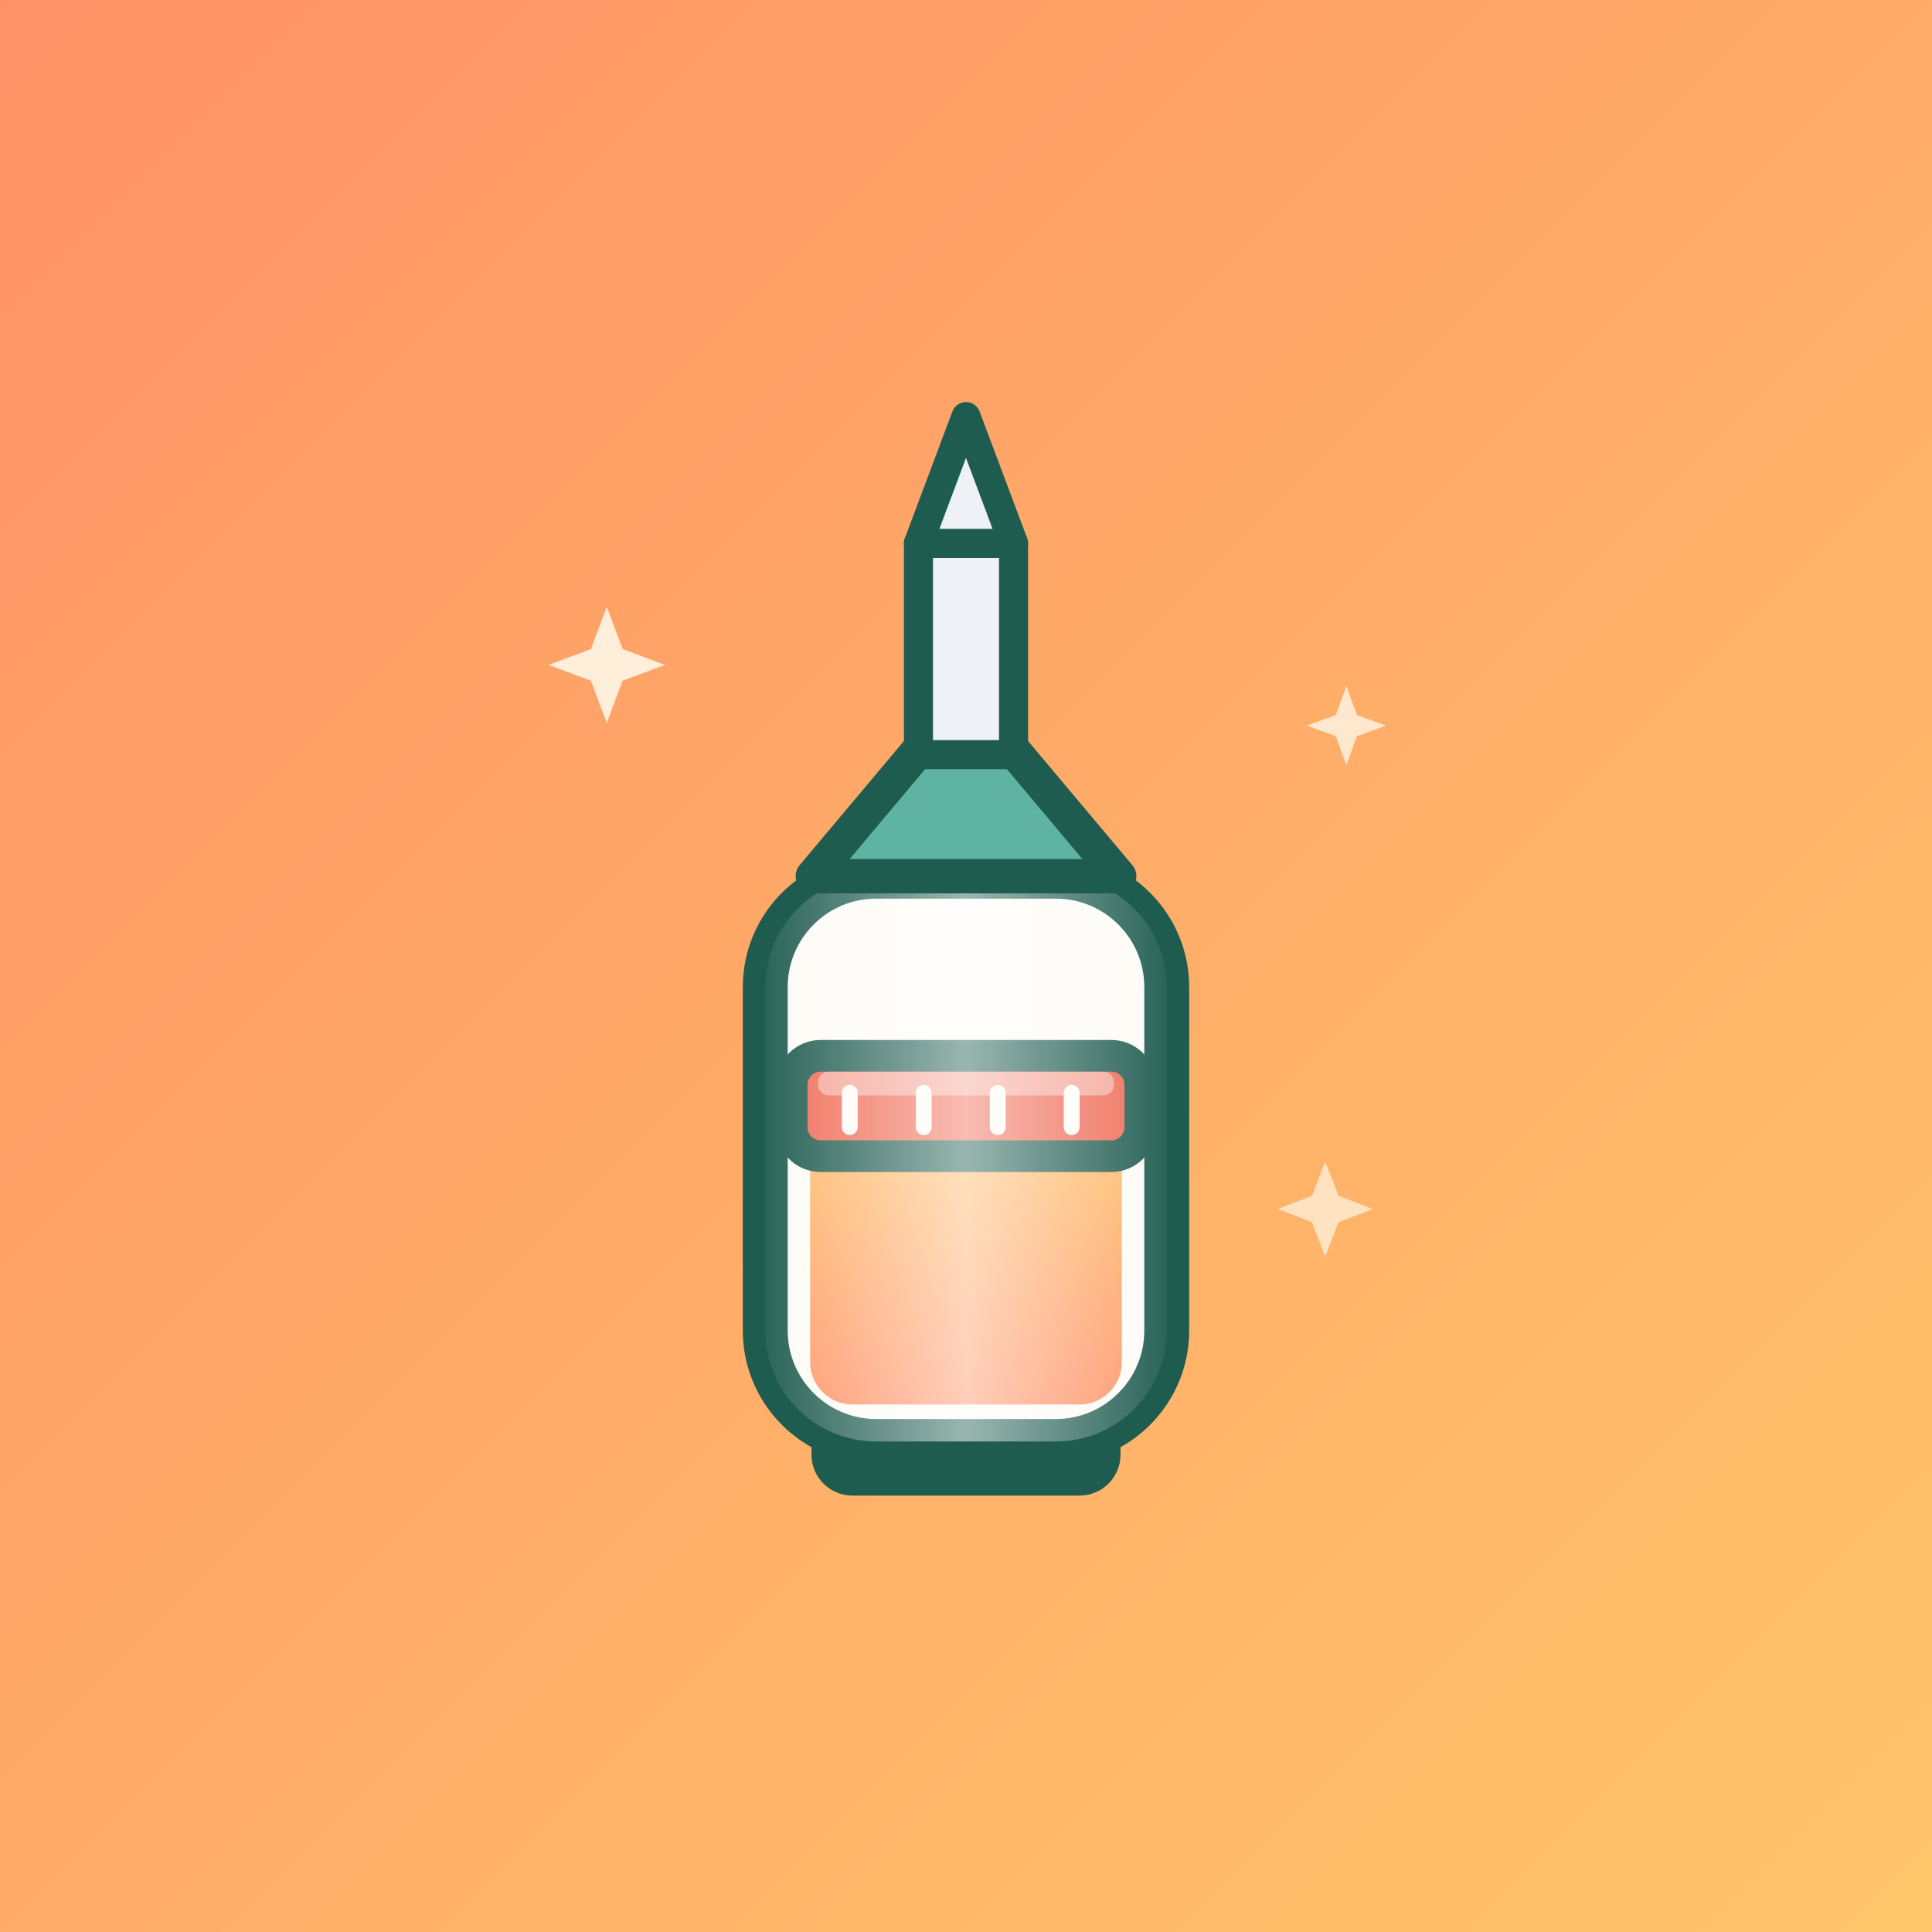
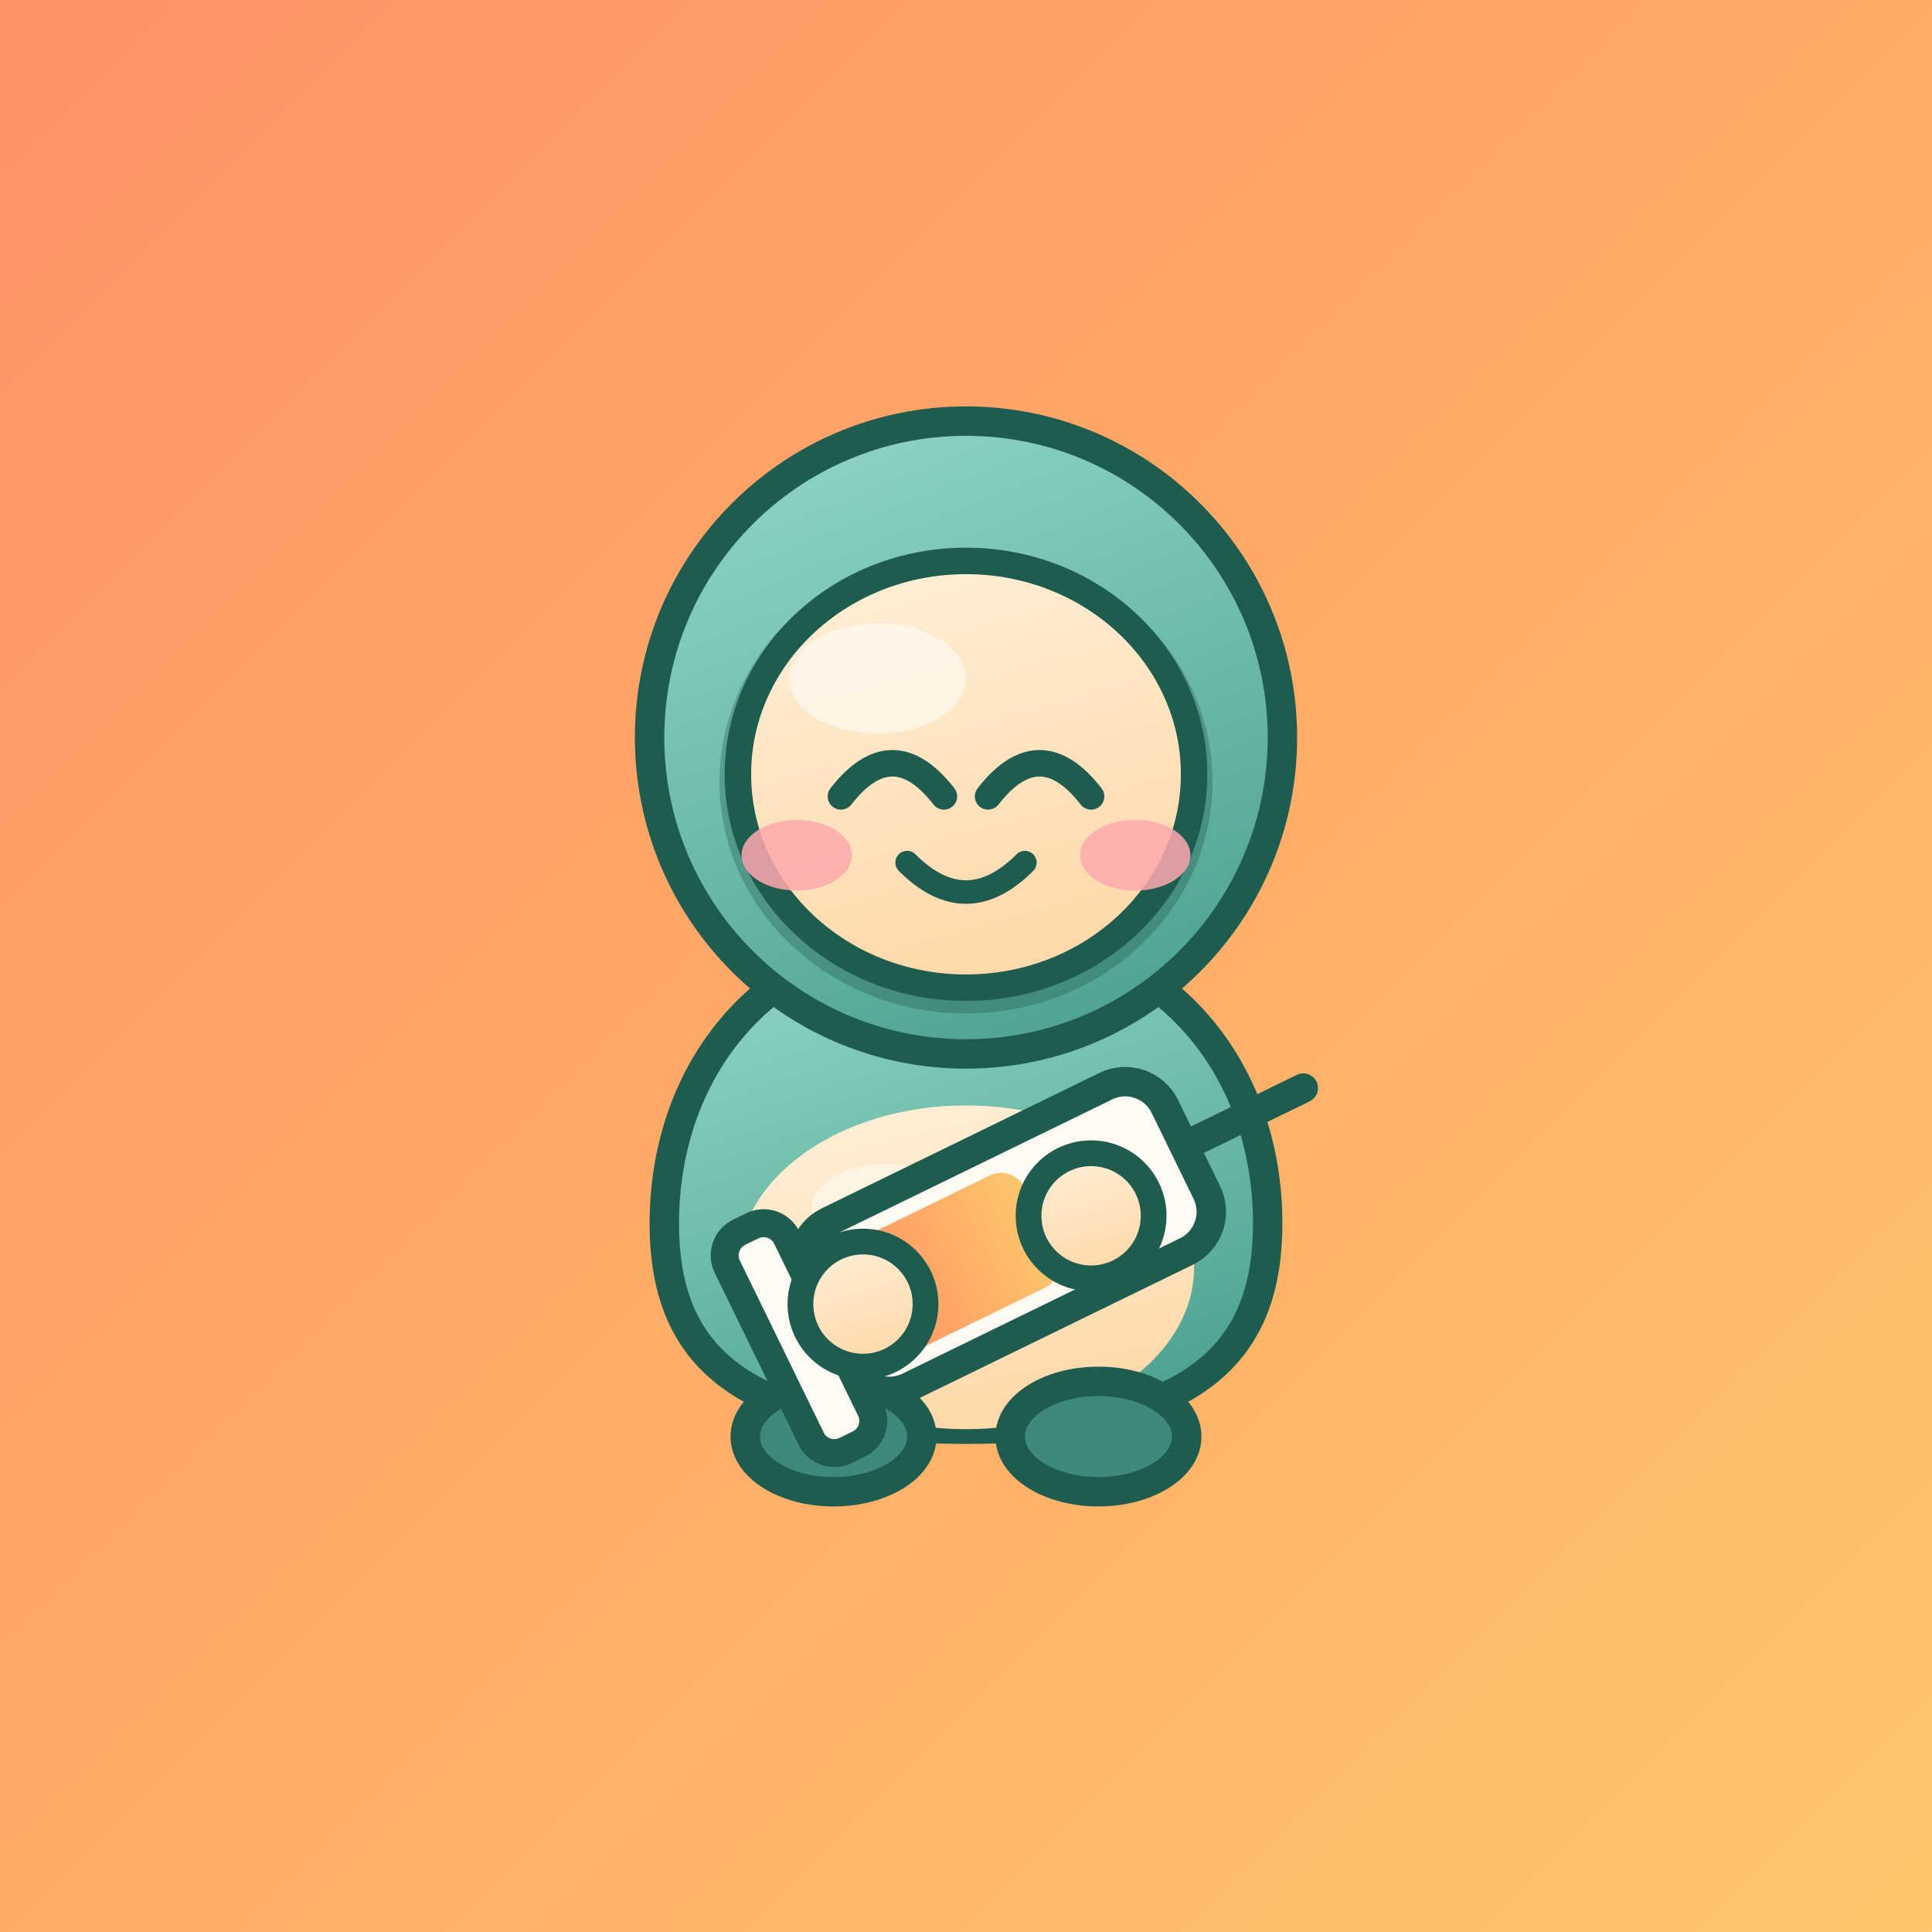
<svg xmlns="http://www.w3.org/2000/svg" viewBox="0 0 512 512">
  <defs>
-     <linearGradient id="bg" x1="0" y1="0" x2="1" y2="1">
+     <linearGradient id="mBg" x1="0" y1="0" x2="1" y2="1">
      <stop offset="0%" stop-color="#ff9166" />
      <stop offset="100%" stop-color="#ffc66b" />
    </linearGradient>
-     <linearGradient id="liq" x1="0" y1="1" x2="0" y2="0">
+     <linearGradient id="mHood" x1="0.2" y1="0" x2="0.6" y2="1">
+       <stop offset="0%" stop-color="#8fd6c6" />
+       <stop offset="100%" stop-color="#4fa392" />
+     </linearGradient>
+     <linearGradient id="mSkin" x1="0" y1="0" x2="0.3" y2="1">
+       <stop offset="0%" stop-color="#fff1da" />
+       <stop offset="100%" stop-color="#ffd9ab" />
+     </linearGradient>
+     <linearGradient id="mLiq" x1="0" y1="0" x2="1" y2="0">
      <stop offset="0%" stop-color="#ff9166" />
      <stop offset="100%" stop-color="#ffc66b" />
    </linearGradient>
-     <linearGradient id="shine" x1="0" y1="0" x2="1" y2="0">
-       <stop offset="0%" stop-color="rgba(255,255,255,0.05)" />
-       <stop offset="50%" stop-color="rgba(255,255,255,0.55)" />
-       <stop offset="100%" stop-color="rgba(255,255,255,0.05)" />
-     </linearGradient>
  </defs>
-   <rect width="512" height="512" fill="url(#bg)" />
-   <g transform="translate(76.8 76.8) scale(0.7)">
-     <g fill="#fff6e6">
-       <path d="M120 120 l6 16 l16 6 l-16 6 l-6 16 l-6 -16 l-16 -6 l16 -6 z" opacity="0.9" />
-       <path d="M400 150 l4 11 l11 4 l-11 4 l-4 11 l-4 -11 l-11 -4 l11 -4 z" opacity="0.8" />
-       <path d="M392 330 l5 13 l13 5 l-13 5 l-5 13 l-5 -13 l-13 -5 l13 -5 z" opacity="0.7" />
+   <rect width="512" height="512" fill="url(#mBg)" />
+   <g transform="translate(109.75,94.05) scale(1.95)">
+     <path d="M75 78 c27 0 41 19 41 40 c0 17 -9 28 -41 28 s-41 -11 -41 -28 c0 -21 14 -40 41 -40 z" fill="url(#mHood)" stroke="#1f5c50" stroke-width="4" stroke-linejoin="round" />
+     <ellipse cx="75" cy="124" rx="31" ry="22" fill="url(#mSkin)" />
+     <ellipse cx="64" cy="116" rx="10" ry="6" fill="rgba(255,255,255,0.45)" />
+     <ellipse cx="57" cy="147" rx="12" ry="7.5" fill="#3d8a7c" stroke="#1f5c50" stroke-width="4" />
+     <ellipse cx="93" cy="147" rx="12" ry="7.5" fill="#3d8a7c" stroke="#1f5c50" stroke-width="4" />
+     <circle cx="75" cy="52" r="43" fill="url(#mHood)" stroke="#1f5c50" stroke-width="4" />
+     <ellipse cx="75" cy="58" rx="33.5" ry="31.5" fill="rgba(20,70,60,0.28)" />
+     <ellipse cx="75" cy="57" rx="31" ry="29" fill="url(#mSkin)" stroke="#1f5c50" stroke-width="3.6" />
+     <ellipse cx="63" cy="44" rx="12" ry="7.5" fill="rgba(255,255,255,0.5)" />
+     <path d="M58 60 q7 -9 14 0" fill="none" stroke="#1f5c50" stroke-width="3.6" stroke-linecap="round" />
+     <path d="M78 60 q7 -9 14 0" fill="none" stroke="#1f5c50" stroke-width="3.6" stroke-linecap="round" />
+     <ellipse cx="52" cy="68" rx="7.5" ry="4.8" fill="#ffa8ae" opacity=".85" />
+     <ellipse cx="98" cy="68" rx="7.5" ry="4.8" fill="#ffa8ae" opacity=".85" />
+     <path d="M67 69 q8 8 16 0" fill="none" stroke="#1f5c50" stroke-width="3.2" stroke-linecap="round" />
+     <g transform="rotate(-26 75 122)">
+       <path d="M110 122 h16" stroke="#1f5c50" stroke-width="4" stroke-linecap="round" />
+       <rect x="54" y="110" width="54" height="25" rx="6" fill="#fffaf2" stroke="#1f5c50" stroke-width="4" />
+       <rect x="58" y="114" width="28" height="17" rx="3.5" fill="url(#mLiq)" />
+       <rect x="45" y="106" width="9" height="33" rx="3.5" fill="#fffaf2" stroke="#1f5c50" stroke-width="3.8" />
    </g>
-     <g>
-       <rect x="204" y="424" width="104" height="26" rx="9" fill="#fdfbf6" stroke="#1f5c50" stroke-width="13" />
-       <line x1="228" y1="430" x2="228" y2="444" stroke="#1f5c50" stroke-width="7" stroke-linecap="round" />
-       <line x1="256" y1="430" x2="256" y2="444" stroke="#1f5c50" stroke-width="7" stroke-linecap="round" />
-       <line x1="284" y1="430" x2="284" y2="444" stroke="#1f5c50" stroke-width="7" stroke-linecap="round" />
-     </g>
-     <rect x="234" y="326" width="44" height="104" rx="8" fill="#fdfbf6" stroke="#1f5c50" stroke-width="12" stroke-linejoin="round" />
-     <rect x="180" y="222" width="152" height="214" rx="42" fill="#fdfbf6" stroke="#1f5c50" stroke-width="17" />
-     <rect x="197" y="304" width="118" height="118" rx="16" fill="url(#liq)" />
-     <g>
-       <rect x="190" y="290" width="132" height="38" rx="11" fill="#ef6a54" stroke="#1f5c50" stroke-width="12" />
-       <rect x="200" y="296" width="112" height="9" rx="4" fill="rgba(255,255,255,0.4)" />
-       <line x1="212" y1="304" x2="212" y2="317" stroke="#fdfbf6" stroke-width="6" stroke-linecap="round" />
-       <line x1="240" y1="304" x2="240" y2="317" stroke="#fdfbf6" stroke-width="6" stroke-linecap="round" />
-       <line x1="268" y1="304" x2="268" y2="317" stroke="#fdfbf6" stroke-width="6" stroke-linecap="round" />
-       <line x1="296" y1="304" x2="296" y2="317" stroke="#fdfbf6" stroke-width="6" stroke-linecap="round" />
-     </g>
-     <rect x="180" y="222" width="152" height="214" rx="42" fill="url(#shine)" />
-     <path d="M198 222 L314 222 L272 172 L240 172 Z" fill="#5fb3a3" stroke="#1f5c50" stroke-width="13" stroke-linejoin="round" />
-     <rect x="238" y="96" width="36" height="80" fill="#eef1f5" stroke="#1f5c50" stroke-width="11" stroke-linejoin="round" />
-     <path d="M238 96 L274 96 L256 48 Z" fill="#eef1f5" stroke="#1f5c50" stroke-width="11" stroke-linejoin="round" />
+     <circle cx="61" cy="129" r="8.5" fill="url(#mSkin)" stroke="#1f5c50" stroke-width="3.5" />
+     <circle cx="92" cy="117" r="8.5" fill="url(#mSkin)" stroke="#1f5c50" stroke-width="3.5" />
  </g>
</svg>
